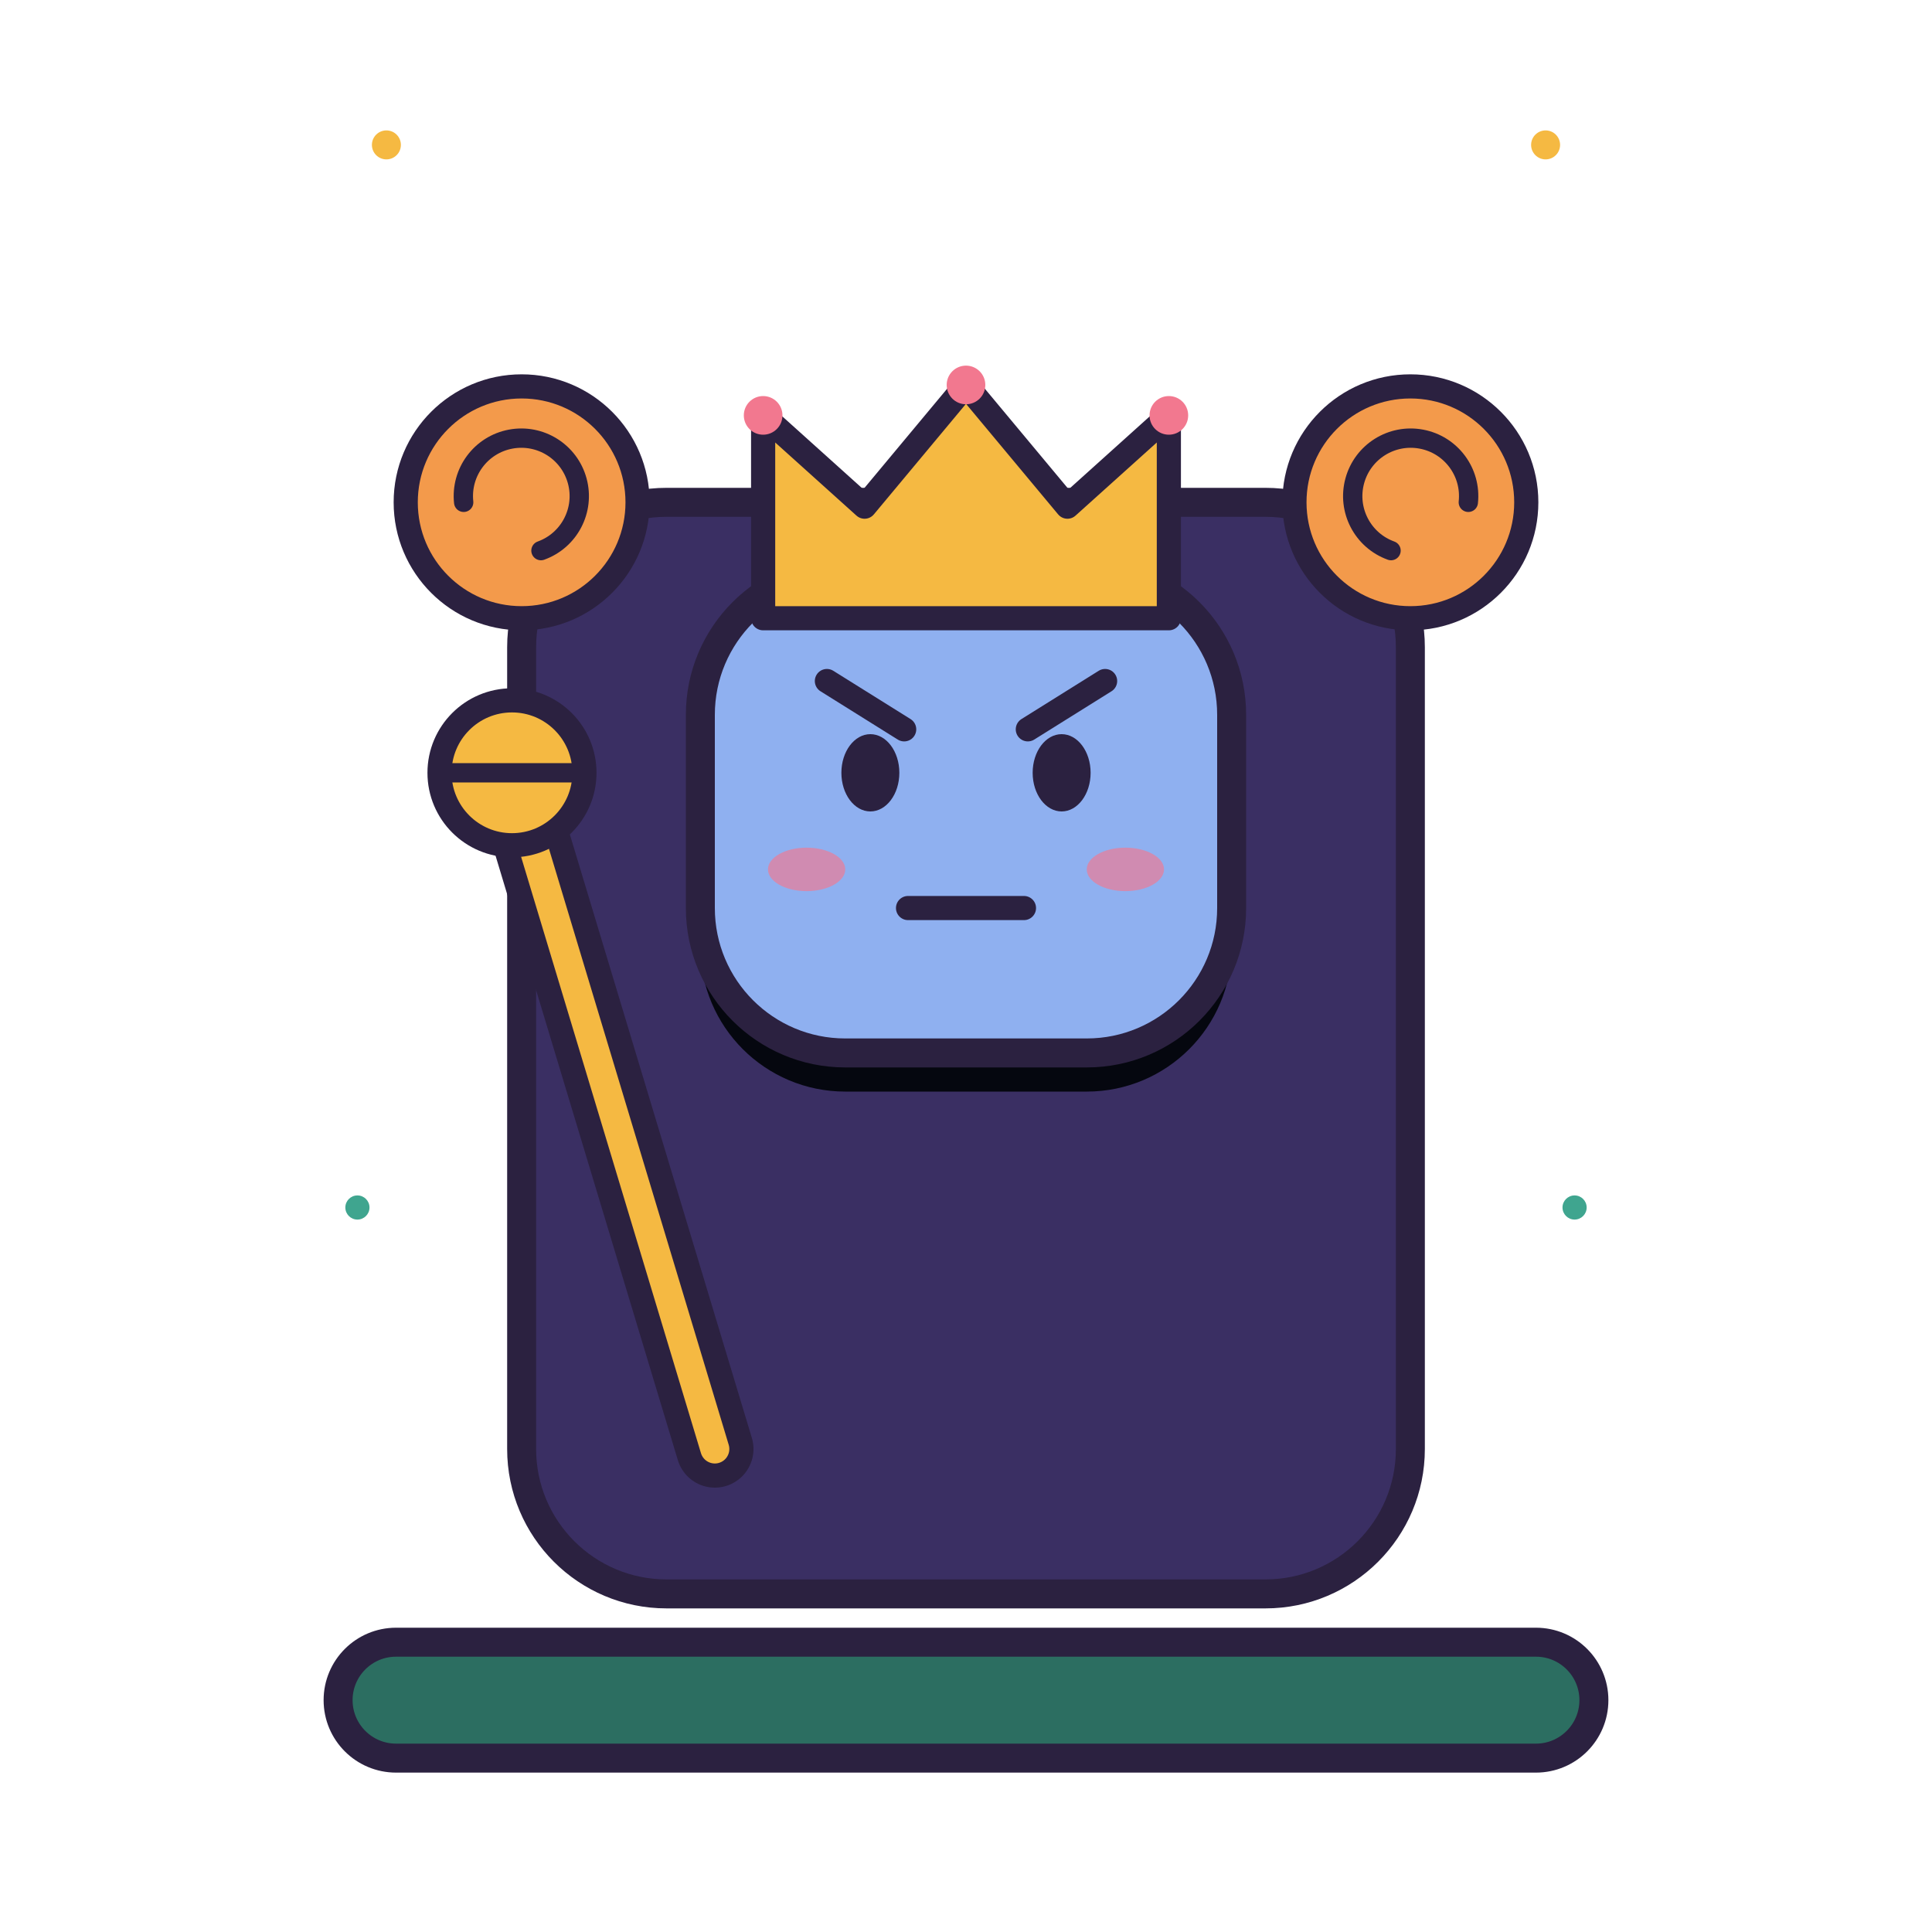
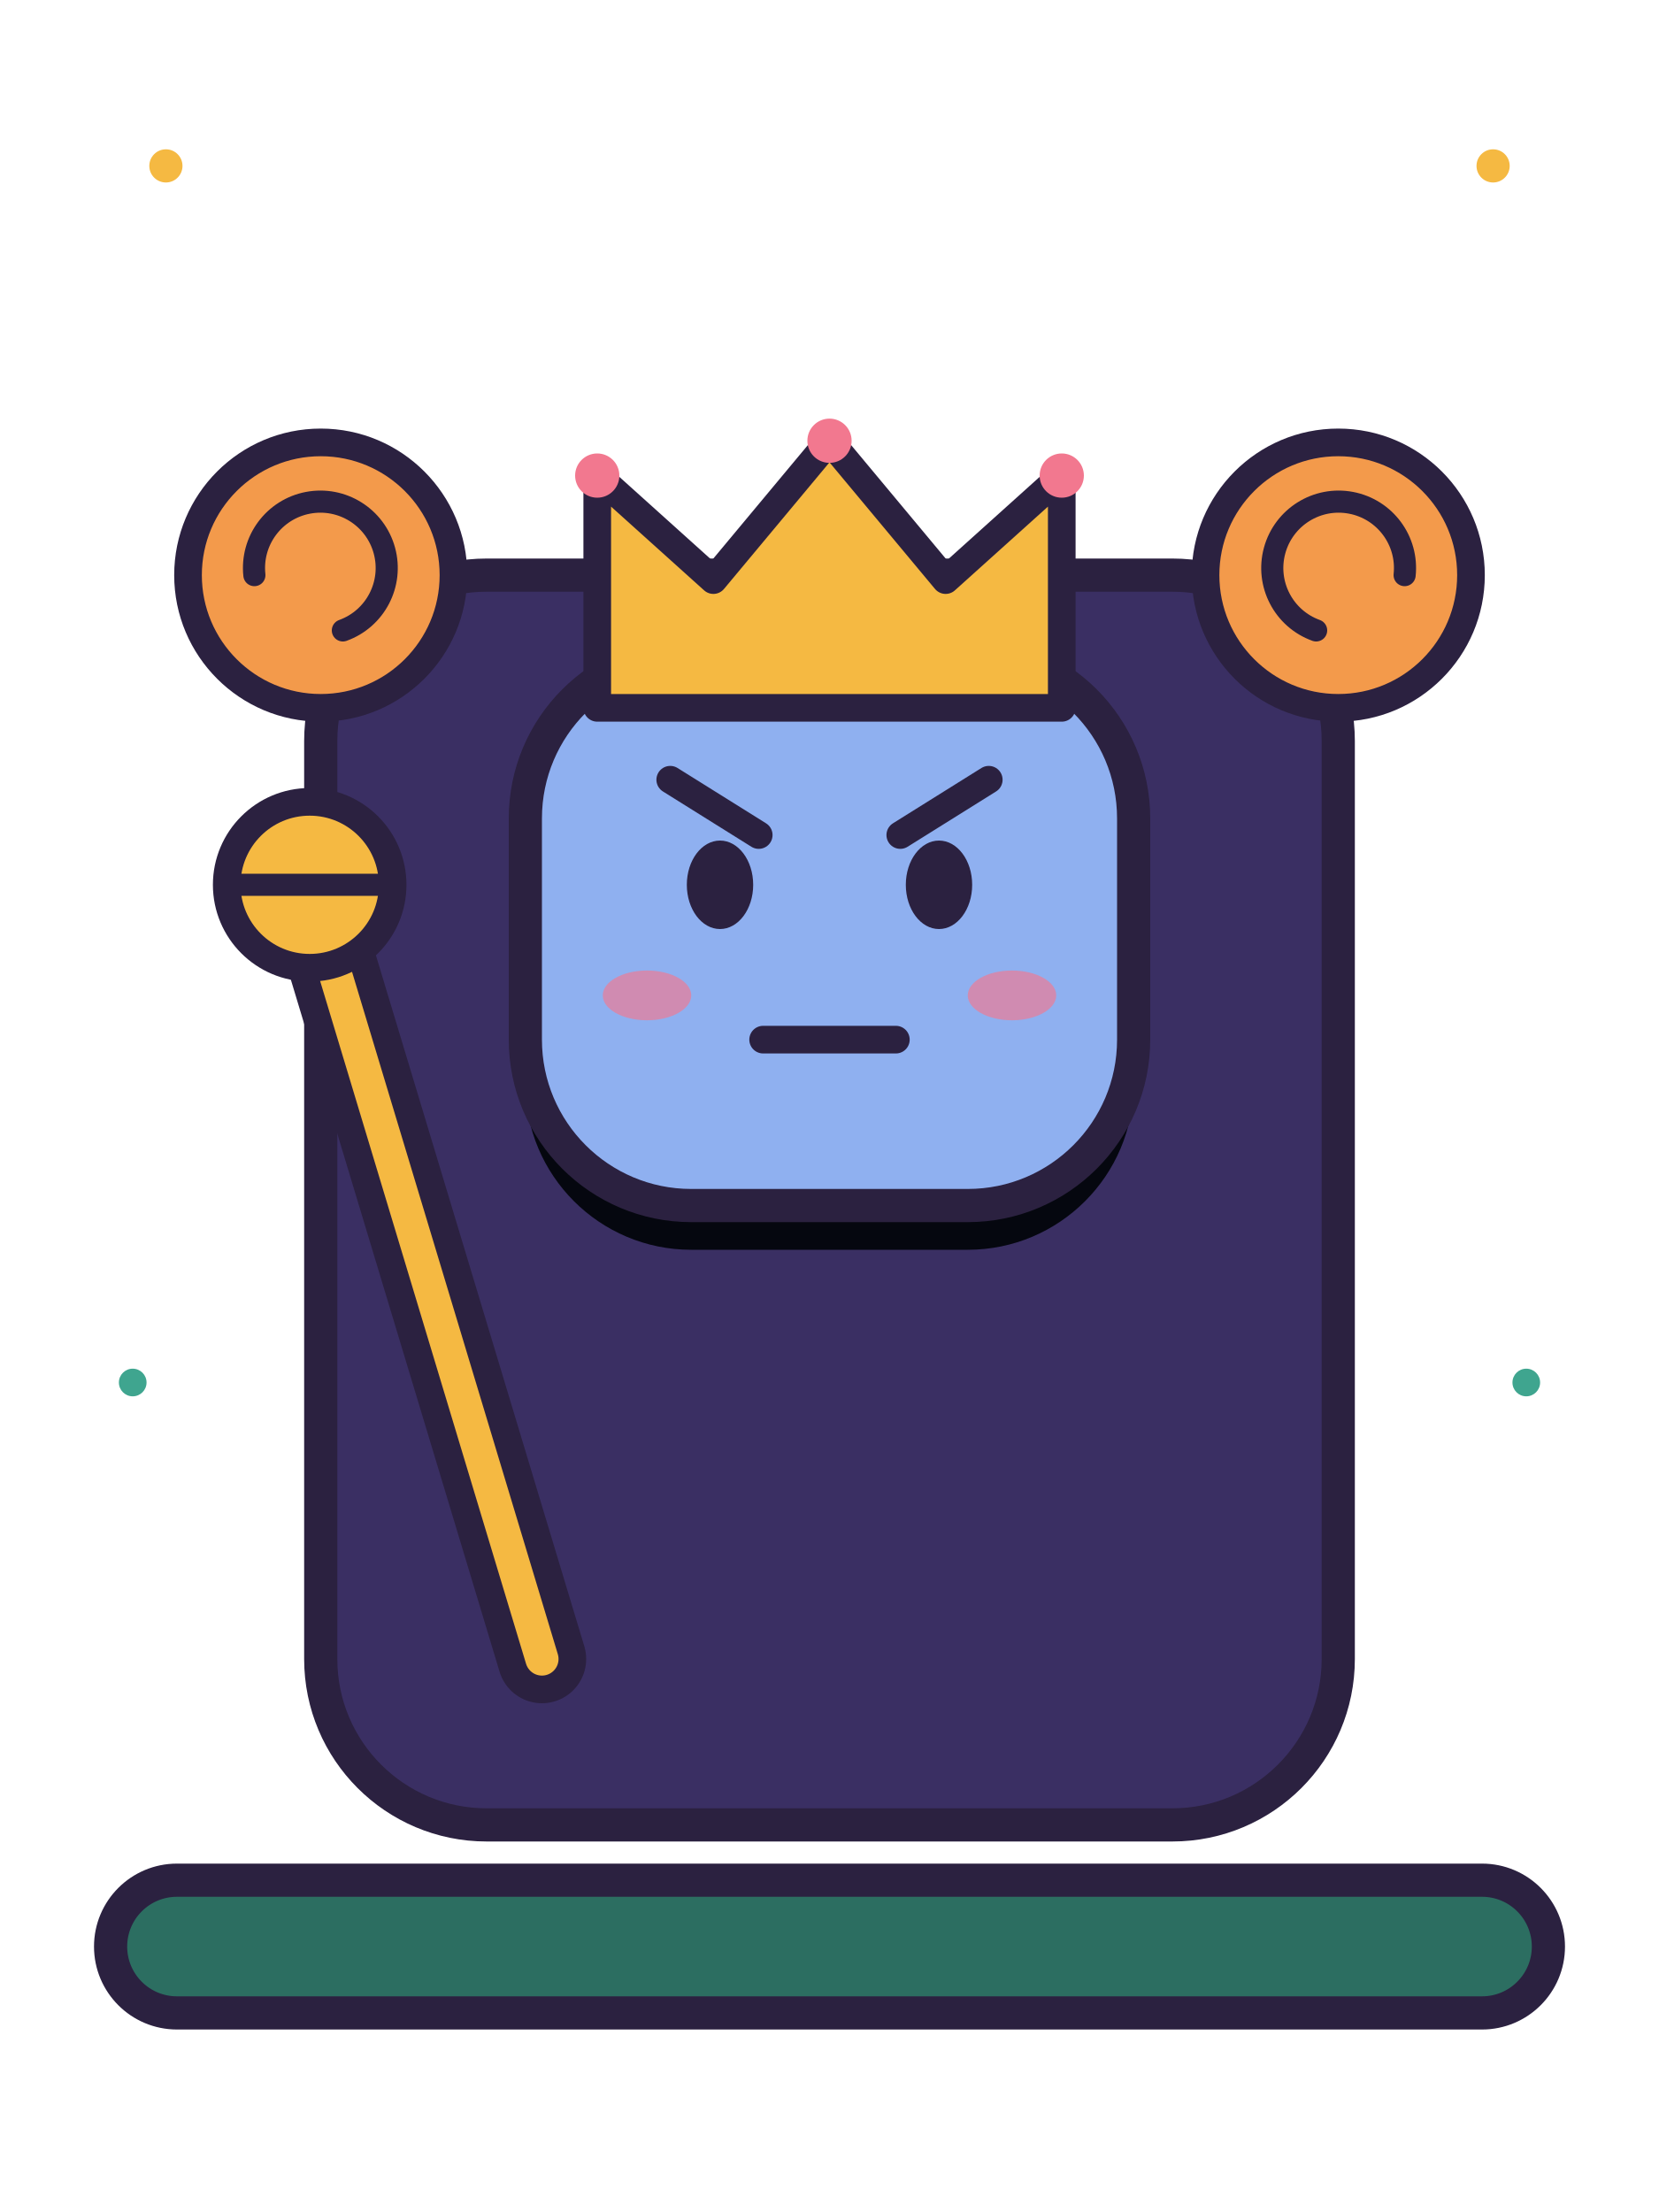
- <svg xmlns="http://www.w3.org/2000/svg" viewBox="-50 0 400 400" width="400" height="400">
+ <svg xmlns="http://www.w3.org/2000/svg" viewBox="0 0 300 400" width="300" height="400">
  <circle cx="30" cy="30" r="3" fill="#f5b942" />
  <circle cx="270" cy="30" r="3" fill="#f5b942" />
  <circle cx="24" cy="250" r="2.5" fill="#3fa58f" />
  <circle cx="276" cy="250" r="2.5" fill="#3fa58f" />
  <rect x="58" y="104" width="184" height="226" rx="30" fill="#3a2f63" stroke="#2b2140" stroke-width="6" />
  <circle cx="58" cy="104" r="24" fill="#f39a4b" stroke="#2b2140" stroke-width="5" />
  <circle cx="242" cy="104" r="24" fill="#f39a4b" stroke="#2b2140" stroke-width="5" />
  <path d="M46 104 a12 12 0 1 1 16 10" fill="none" stroke="#2b2140" stroke-width="4" stroke-linecap="round" />
  <path d="M254 104 a12 12 0 1 0 -16 10" fill="none" stroke="#2b2140" stroke-width="4" stroke-linecap="round" />
  <rect x="95" y="126" width="110" height="100" rx="30" fill="#05070f" />
  <rect x="95" y="118" width="110" height="100" rx="30" fill="#8fb0f0" stroke="#2b2140" stroke-width="6" />
  <ellipse cx="130.2" cy="160" rx="6" ry="8" fill="#2b2140" />
  <ellipse cx="169.8" cy="160" rx="6" ry="8" fill="#2b2140" />
  <line x1="121.2" y1="141" x2="137.2" y2="151" stroke="#2b2140" stroke-width="5" stroke-linecap="round" />
  <line x1="178.8" y1="141" x2="162.8" y2="151" stroke="#2b2140" stroke-width="5" stroke-linecap="round" />
  <line x1="138" y1="188" x2="162" y2="188" stroke="#2b2140" stroke-width="5" stroke-linecap="round" />
  <ellipse cx="117" cy="180" rx="8" ry="4.5" fill="#f2788f" opacity="0.65" />
  <ellipse cx="183" cy="180" rx="8" ry="4.5" fill="#f2788f" opacity="0.65" />
  <path d="M108 128 L108 86 L129 104.9 L150 79.7 L171 104.9 L192 86 L192 128 Z" fill="#f5b942" stroke="#2b2140" stroke-width="5" stroke-linejoin="round" />
  <circle cx="108" cy="86" r="4" fill="#f2788f" />
  <circle cx="150" cy="79.7" r="4" fill="#f2788f" />
  <circle cx="192" cy="86" r="4" fill="#f2788f" />
  <line x1="98" y1="300" x2="60" y2="174" stroke="#2b2140" stroke-width="16" stroke-linecap="round" />
  <line x1="98" y1="300" x2="60" y2="174" stroke="#f5b942" stroke-width="6" stroke-linecap="round" />
  <circle cx="56" cy="160" r="15" fill="#f5b942" stroke="#2b2140" stroke-width="5" />
  <line x1="42" y1="160" x2="70" y2="160" stroke="#2b2140" stroke-width="4" />
  <rect x="20" y="340" width="260" height="24" rx="12" fill="#2c6e61" stroke="#2b2140" stroke-width="6" />
</svg>
